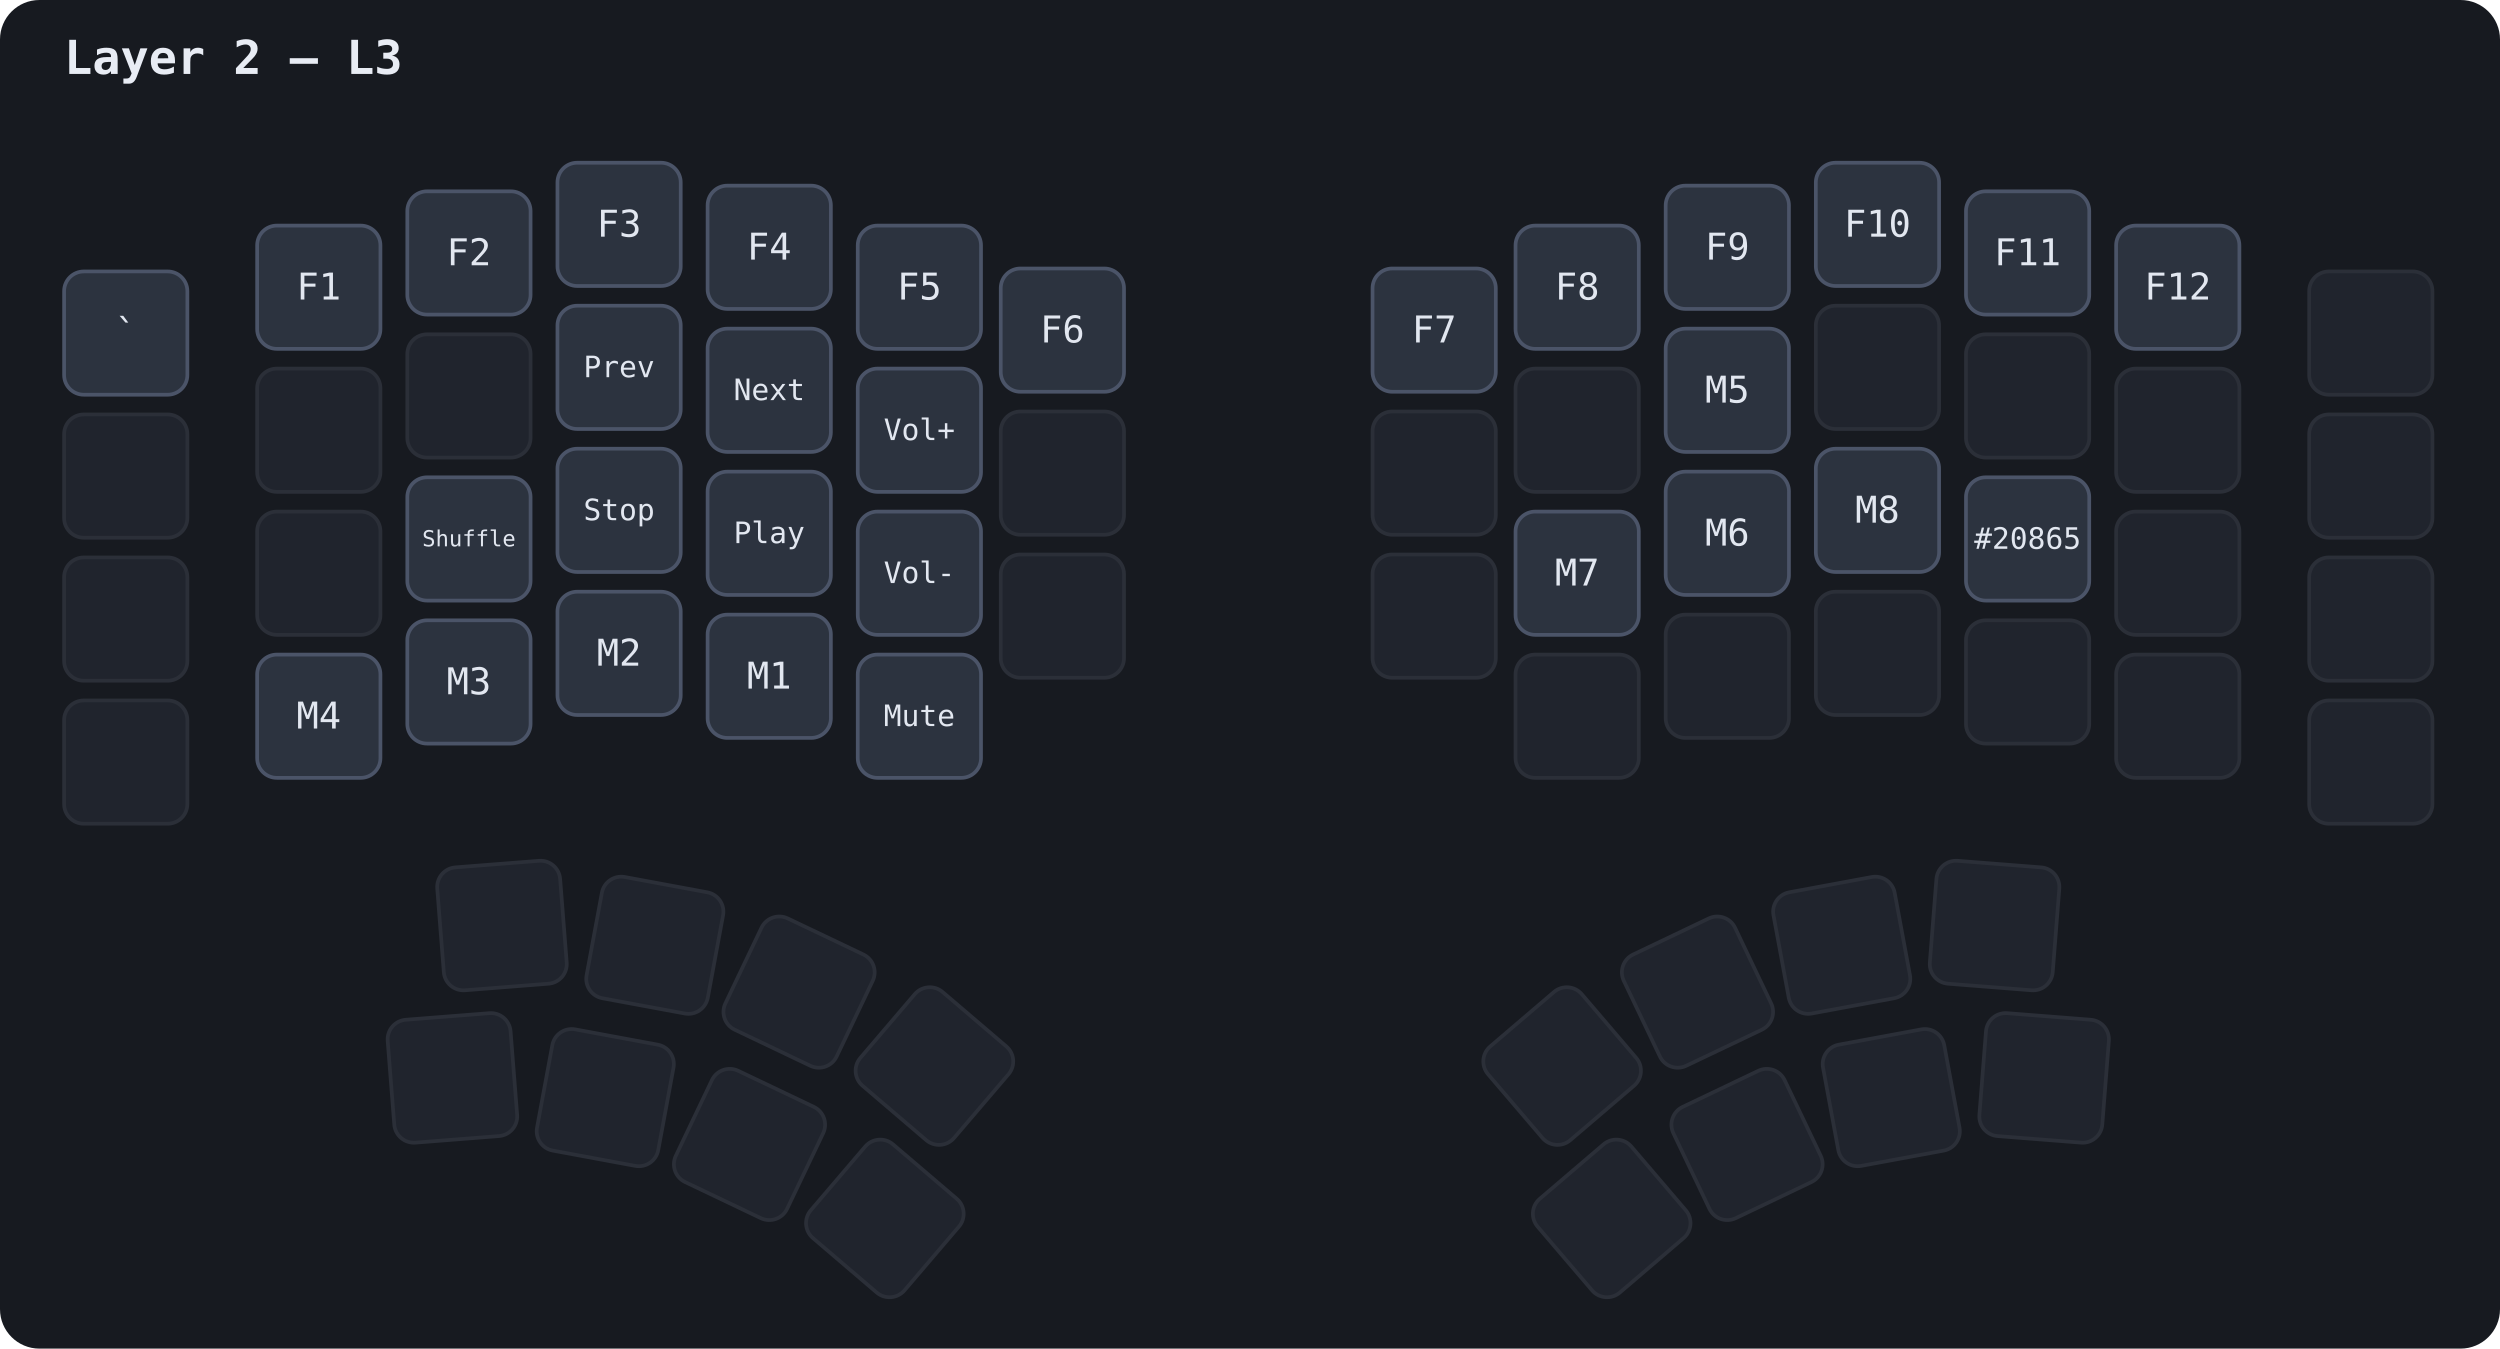
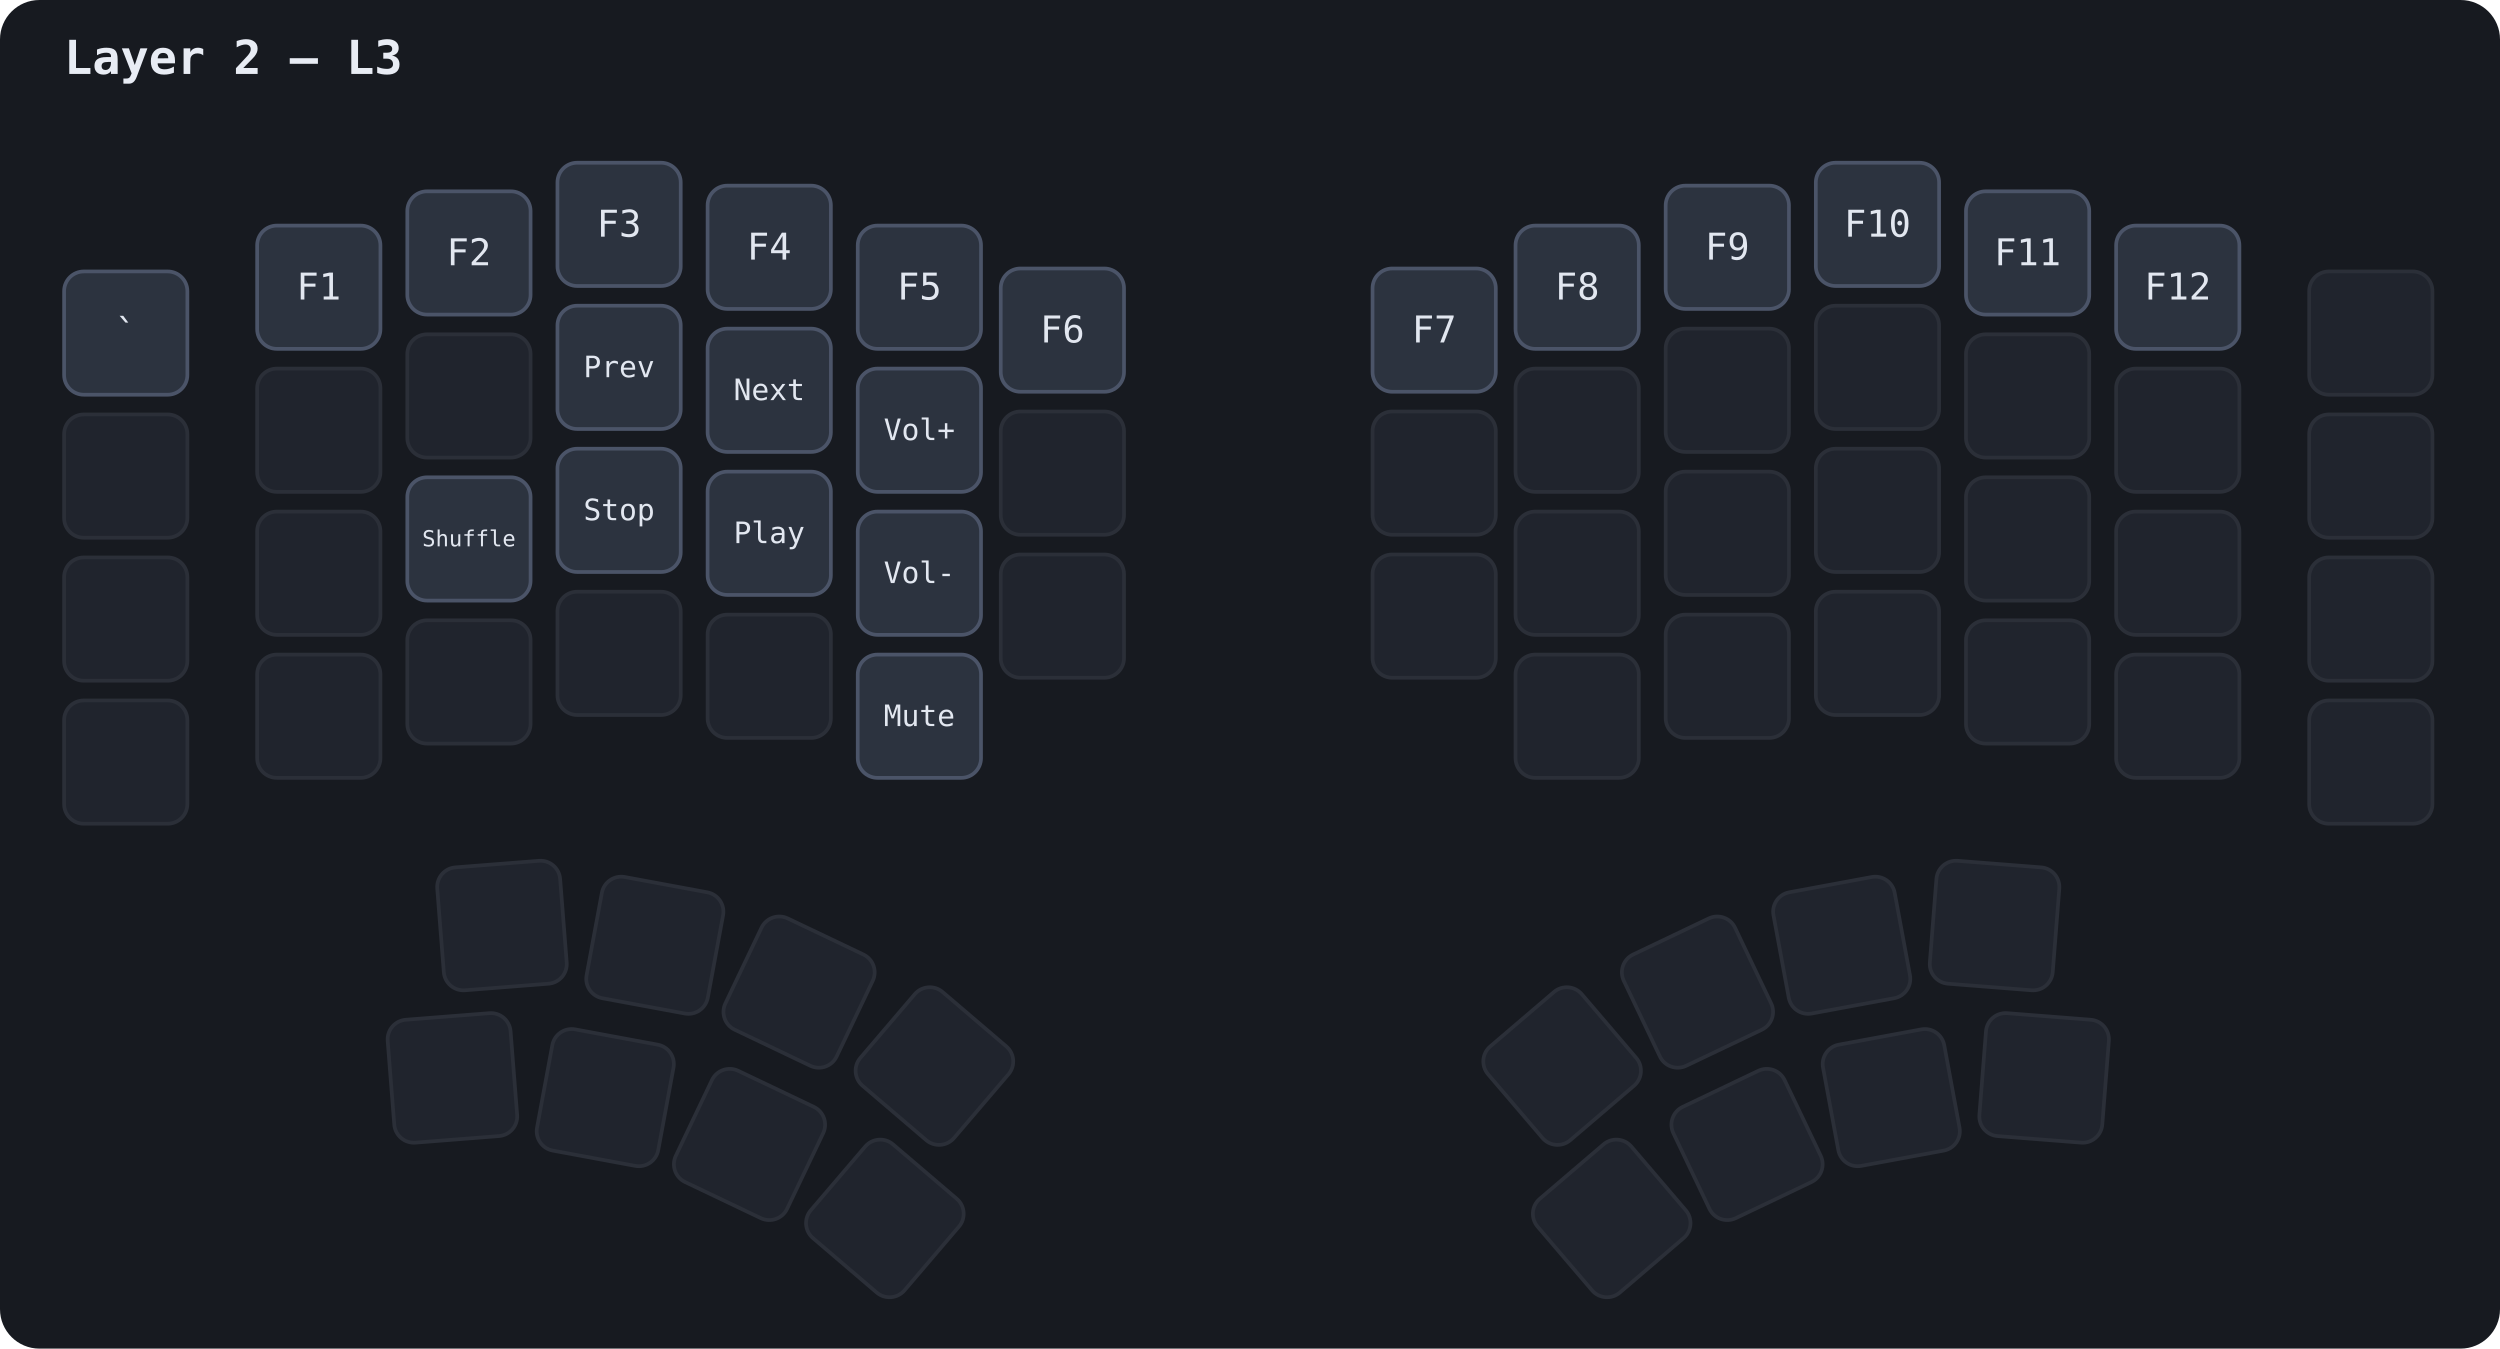
<svg xmlns="http://www.w3.org/2000/svg" width="1014" height="547" viewBox="0 0 1014 547" font-family="ui-monospace,Menlo,monospace">
  <rect width="1014" height="547" rx="16" fill="#171a20" />
  <text x="26" y="30" fill="#e8ecf4" font-size="19" font-weight="700">Layer 2 — L3</text>
  <rect x="26.0" y="110.1" width="50" height="50" rx="8" fill="#2c333f" stroke="#4b5468" stroke-width="1.5" />
  <text x="51.0" y="140.1" text-anchor="middle" fill="#e2e7f0" font-size="15">`</text>
  <rect x="104.3" y="91.5" width="50" height="50" rx="8" fill="#2c333f" stroke="#4b5468" stroke-width="1.5" />
  <text x="129.3" y="121.5" text-anchor="middle" fill="#e2e7f0" font-size="15">F1</text>
  <rect x="165.2" y="77.6" width="50" height="50" rx="8" fill="#2c333f" stroke="#4b5468" stroke-width="1.5" />
  <text x="190.2" y="107.6" text-anchor="middle" fill="#e2e7f0" font-size="15">F2</text>
  <rect x="226.1" y="66.0" width="50" height="50" rx="8" fill="#2c333f" stroke="#4b5468" stroke-width="1.5" />
  <text x="251.1" y="96.0" text-anchor="middle" fill="#e2e7f0" font-size="15">F3</text>
  <rect x="287.0" y="75.3" width="50" height="50" rx="8" fill="#2c333f" stroke="#4b5468" stroke-width="1.5" />
  <text x="312.0" y="105.3" text-anchor="middle" fill="#e2e7f0" font-size="15">F4</text>
  <rect x="347.9" y="91.5" width="50" height="50" rx="8" fill="#2c333f" stroke="#4b5468" stroke-width="1.5" />
  <text x="372.9" y="121.5" text-anchor="middle" fill="#e2e7f0" font-size="15">F5</text>
  <rect x="405.9" y="108.9" width="50" height="50" rx="8" fill="#2c333f" stroke="#4b5468" stroke-width="1.5" />
  <text x="430.9" y="138.9" text-anchor="middle" fill="#e2e7f0" font-size="15">F6</text>
  <rect x="556.7" y="108.9" width="50" height="50" rx="8" fill="#2c333f" stroke="#4b5468" stroke-width="1.5" />
  <text x="581.7" y="138.9" text-anchor="middle" fill="#e2e7f0" font-size="15">F7</text>
  <rect x="614.7" y="91.5" width="50" height="50" rx="8" fill="#2c333f" stroke="#4b5468" stroke-width="1.5" />
  <text x="639.7" y="121.5" text-anchor="middle" fill="#e2e7f0" font-size="15">F8</text>
  <rect x="675.6" y="75.3" width="50" height="50" rx="8" fill="#2c333f" stroke="#4b5468" stroke-width="1.5" />
  <text x="700.6" y="105.3" text-anchor="middle" fill="#e2e7f0" font-size="15">F9</text>
  <rect x="736.5" y="66.0" width="50" height="50" rx="8" fill="#2c333f" stroke="#4b5468" stroke-width="1.5" />
  <text x="761.5" y="96.0" text-anchor="middle" fill="#e2e7f0" font-size="15">F10</text>
  <rect x="797.4" y="77.6" width="50" height="50" rx="8" fill="#2c333f" stroke="#4b5468" stroke-width="1.5" />
  <text x="822.4" y="107.6" text-anchor="middle" fill="#e2e7f0" font-size="15">F11</text>
  <rect x="858.3" y="91.5" width="50" height="50" rx="8" fill="#2c333f" stroke="#4b5468" stroke-width="1.5" />
  <text x="883.3" y="121.5" text-anchor="middle" fill="#e2e7f0" font-size="15">F12</text>
  <rect x="936.6" y="110.1" width="50" height="50" rx="8" fill="#20242d" stroke="#2b2f38" stroke-width="1.5" />
  <rect x="26.0" y="168.1" width="50" height="50" rx="8" fill="#20242d" stroke="#2b2f38" stroke-width="1.5" />
  <rect x="104.3" y="149.5" width="50" height="50" rx="8" fill="#20242d" stroke="#2b2f38" stroke-width="1.5" />
  <rect x="165.2" y="135.6" width="50" height="50" rx="8" fill="#20242d" stroke="#2b2f38" stroke-width="1.5" />
  <rect x="226.1" y="124.0" width="50" height="50" rx="8" fill="#2c333f" stroke="#4b5468" stroke-width="1.5" />
  <text x="251.1" y="153.0" text-anchor="middle" fill="#e2e7f0" font-size="12">Prev</text>
  <rect x="287.0" y="133.3" width="50" height="50" rx="8" fill="#2c333f" stroke="#4b5468" stroke-width="1.5" />
  <text x="312.0" y="162.3" text-anchor="middle" fill="#e2e7f0" font-size="12">Next</text>
  <rect x="347.9" y="149.5" width="50" height="50" rx="8" fill="#2c333f" stroke="#4b5468" stroke-width="1.5" />
  <text x="372.9" y="178.5" text-anchor="middle" fill="#e2e7f0" font-size="12">Vol+</text>
  <rect x="405.9" y="166.9" width="50" height="50" rx="8" fill="#20242d" stroke="#2b2f38" stroke-width="1.5" />
  <rect x="556.7" y="166.9" width="50" height="50" rx="8" fill="#20242d" stroke="#2b2f38" stroke-width="1.5" />
  <rect x="614.7" y="149.5" width="50" height="50" rx="8" fill="#20242d" stroke="#2b2f38" stroke-width="1.5" />
-   <rect x="675.6" y="133.3" width="50" height="50" rx="8" fill="#2c333f" stroke="#4b5468" stroke-width="1.5" />
-   <text x="700.6" y="163.3" text-anchor="middle" fill="#e2e7f0" font-size="15">M5</text>
+   <rect x="675.6" y="133.3" width="50" height="50" rx="8" fill="#20242d" stroke="#2b2f38" stroke-width="1.5" />
  <rect x="736.5" y="124.0" width="50" height="50" rx="8" fill="#20242d" stroke="#2b2f38" stroke-width="1.5" />
  <rect x="797.4" y="135.6" width="50" height="50" rx="8" fill="#20242d" stroke="#2b2f38" stroke-width="1.5" />
  <rect x="858.3" y="149.5" width="50" height="50" rx="8" fill="#20242d" stroke="#2b2f38" stroke-width="1.5" />
  <rect x="936.6" y="168.1" width="50" height="50" rx="8" fill="#20242d" stroke="#2b2f38" stroke-width="1.5" />
  <rect x="26.0" y="226.1" width="50" height="50" rx="8" fill="#20242d" stroke="#2b2f38" stroke-width="1.5" />
  <rect x="104.3" y="207.5" width="50" height="50" rx="8" fill="#20242d" stroke="#2b2f38" stroke-width="1.5" />
  <rect x="165.2" y="193.6" width="50" height="50" rx="8" fill="#2c333f" stroke="#4b5468" stroke-width="1.5" />
  <text x="190.2" y="221.6" text-anchor="middle" fill="#e2e7f0" font-size="9">Shuffle</text>
  <rect x="226.1" y="182.0" width="50" height="50" rx="8" fill="#2c333f" stroke="#4b5468" stroke-width="1.5" />
  <text x="251.1" y="211.0" text-anchor="middle" fill="#e2e7f0" font-size="12">Stop</text>
  <rect x="287.0" y="191.3" width="50" height="50" rx="8" fill="#2c333f" stroke="#4b5468" stroke-width="1.5" />
  <text x="312.0" y="220.3" text-anchor="middle" fill="#e2e7f0" font-size="12">Play</text>
  <rect x="347.9" y="207.5" width="50" height="50" rx="8" fill="#2c333f" stroke="#4b5468" stroke-width="1.5" />
  <text x="372.9" y="236.5" text-anchor="middle" fill="#e2e7f0" font-size="12">Vol-</text>
  <rect x="405.9" y="224.9" width="50" height="50" rx="8" fill="#20242d" stroke="#2b2f38" stroke-width="1.5" />
  <rect x="556.7" y="224.9" width="50" height="50" rx="8" fill="#20242d" stroke="#2b2f38" stroke-width="1.5" />
-   <rect x="614.7" y="207.5" width="50" height="50" rx="8" fill="#2c333f" stroke="#4b5468" stroke-width="1.5" />
-   <text x="639.7" y="237.5" text-anchor="middle" fill="#e2e7f0" font-size="15">M7</text>
-   <rect x="675.6" y="191.3" width="50" height="50" rx="8" fill="#2c333f" stroke="#4b5468" stroke-width="1.5" />
-   <text x="700.6" y="221.3" text-anchor="middle" fill="#e2e7f0" font-size="15">M6</text>
-   <rect x="736.5" y="182.0" width="50" height="50" rx="8" fill="#2c333f" stroke="#4b5468" stroke-width="1.5" />
-   <text x="761.5" y="212.0" text-anchor="middle" fill="#e2e7f0" font-size="15">M8</text>
-   <rect x="797.4" y="193.6" width="50" height="50" rx="8" fill="#2c333f" stroke="#4b5468" stroke-width="1.5" />
-   <text x="822.4" y="222.6" text-anchor="middle" fill="#e2e7f0" font-size="12">#20865</text>
+   <rect x="614.7" y="207.5" width="50" height="50" rx="8" fill="#20242d" stroke="#2b2f38" stroke-width="1.5" />
+   <rect x="675.6" y="191.3" width="50" height="50" rx="8" fill="#20242d" stroke="#2b2f38" stroke-width="1.5" />
+   <rect x="736.5" y="182.0" width="50" height="50" rx="8" fill="#20242d" stroke="#2b2f38" stroke-width="1.5" />
+   <rect x="797.4" y="193.6" width="50" height="50" rx="8" fill="#20242d" stroke="#2b2f38" stroke-width="1.5" />
  <rect x="858.3" y="207.5" width="50" height="50" rx="8" fill="#20242d" stroke="#2b2f38" stroke-width="1.5" />
  <rect x="936.6" y="226.1" width="50" height="50" rx="8" fill="#20242d" stroke="#2b2f38" stroke-width="1.5" />
  <rect x="26.0" y="284.1" width="50" height="50" rx="8" fill="#20242d" stroke="#2b2f38" stroke-width="1.5" />
-   <rect x="104.3" y="265.5" width="50" height="50" rx="8" fill="#2c333f" stroke="#4b5468" stroke-width="1.5" />
-   <text x="129.3" y="295.5" text-anchor="middle" fill="#e2e7f0" font-size="15">M4</text>
-   <rect x="165.2" y="251.6" width="50" height="50" rx="8" fill="#2c333f" stroke="#4b5468" stroke-width="1.5" />
-   <text x="190.2" y="281.6" text-anchor="middle" fill="#e2e7f0" font-size="15">M3</text>
-   <rect x="226.1" y="240.0" width="50" height="50" rx="8" fill="#2c333f" stroke="#4b5468" stroke-width="1.5" />
-   <text x="251.1" y="270.0" text-anchor="middle" fill="#e2e7f0" font-size="15">M2</text>
-   <rect x="287.0" y="249.3" width="50" height="50" rx="8" fill="#2c333f" stroke="#4b5468" stroke-width="1.5" />
-   <text x="312.0" y="279.3" text-anchor="middle" fill="#e2e7f0" font-size="15">M1</text>
+   <rect x="104.3" y="265.5" width="50" height="50" rx="8" fill="#20242d" stroke="#2b2f38" stroke-width="1.5" />
+   <rect x="165.2" y="251.6" width="50" height="50" rx="8" fill="#20242d" stroke="#2b2f38" stroke-width="1.5" />
+   <rect x="226.1" y="240.0" width="50" height="50" rx="8" fill="#20242d" stroke="#2b2f38" stroke-width="1.5" />
+   <rect x="287.0" y="249.3" width="50" height="50" rx="8" fill="#20242d" stroke="#2b2f38" stroke-width="1.5" />
  <rect x="347.9" y="265.5" width="50" height="50" rx="8" fill="#2c333f" stroke="#4b5468" stroke-width="1.5" />
  <text x="372.9" y="294.5" text-anchor="middle" fill="#e2e7f0" font-size="12">Mute</text>
  <rect x="614.7" y="265.5" width="50" height="50" rx="8" fill="#20242d" stroke="#2b2f38" stroke-width="1.5" />
  <rect x="675.6" y="249.3" width="50" height="50" rx="8" fill="#20242d" stroke="#2b2f38" stroke-width="1.5" />
  <rect x="736.5" y="240.0" width="50" height="50" rx="8" fill="#20242d" stroke="#2b2f38" stroke-width="1.5" />
  <rect x="797.4" y="251.6" width="50" height="50" rx="8" fill="#20242d" stroke="#2b2f38" stroke-width="1.5" />
  <rect x="858.3" y="265.5" width="50" height="50" rx="8" fill="#20242d" stroke="#2b2f38" stroke-width="1.5" />
  <rect x="936.6" y="284.1" width="50" height="50" rx="8" fill="#20242d" stroke="#2b2f38" stroke-width="1.5" />
  <rect x="178.6" y="350.4" width="50" height="50" rx="8" fill="#20242d" stroke="#2b2f38" stroke-width="1.5" transform="rotate(-4.5 203.6 375.4)" />
  <rect x="240.6" y="358.4" width="50" height="50" rx="8" fill="#20242d" stroke="#2b2f38" stroke-width="1.5" transform="rotate(10.5 265.6 383.4)" />
  <rect x="299.1" y="377.4" width="50" height="50" rx="8" fill="#20242d" stroke="#2b2f38" stroke-width="1.5" transform="rotate(25.5 324.1 402.4)" />
  <rect x="354.0" y="407.4" width="50" height="50" rx="8" fill="#20242d" stroke="#2b2f38" stroke-width="1.5" transform="rotate(40.5 379.0 432.4)" />
  <rect x="158.5" y="412.2" width="50" height="50" rx="8" fill="#20242d" stroke="#2b2f38" stroke-width="1.5" transform="rotate(-4.5 183.5 437.2)" />
  <rect x="220.5" y="420.2" width="50" height="50" rx="8" fill="#20242d" stroke="#2b2f38" stroke-width="1.5" transform="rotate(10.5 245.5 445.2)" />
  <rect x="279.0" y="439.2" width="50" height="50" rx="8" fill="#20242d" stroke="#2b2f38" stroke-width="1.5" transform="rotate(25.5 304.0 464.2)" />
  <rect x="333.9" y="469.2" width="50" height="50" rx="8" fill="#20242d" stroke="#2b2f38" stroke-width="1.5" transform="rotate(40.5 358.9 494.2)" />
  <rect x="784.0" y="350.4" width="50" height="50" rx="8" fill="#20242d" stroke="#2b2f38" stroke-width="1.5" transform="rotate(4.5 809.0 375.4)" />
  <rect x="722.0" y="358.4" width="50" height="50" rx="8" fill="#20242d" stroke="#2b2f38" stroke-width="1.5" transform="rotate(-10.5 747.0 383.4)" />
  <rect x="663.5" y="377.4" width="50" height="50" rx="8" fill="#20242d" stroke="#2b2f38" stroke-width="1.5" transform="rotate(-25.5 688.5 402.4)" />
  <rect x="608.6" y="407.4" width="50" height="50" rx="8" fill="#20242d" stroke="#2b2f38" stroke-width="1.5" transform="rotate(-40.5 633.6 432.4)" />
  <rect x="804.1" y="412.2" width="50" height="50" rx="8" fill="#20242d" stroke="#2b2f38" stroke-width="1.5" transform="rotate(4.5 829.1 437.2)" />
  <rect x="742.1" y="420.2" width="50" height="50" rx="8" fill="#20242d" stroke="#2b2f38" stroke-width="1.5" transform="rotate(-10.5 767.1 445.2)" />
  <rect x="683.6" y="439.2" width="50" height="50" rx="8" fill="#20242d" stroke="#2b2f38" stroke-width="1.5" transform="rotate(-25.5 708.6 464.2)" />
  <rect x="628.7" y="469.2" width="50" height="50" rx="8" fill="#20242d" stroke="#2b2f38" stroke-width="1.5" transform="rotate(-40.5 653.7 494.2)" />
</svg>
